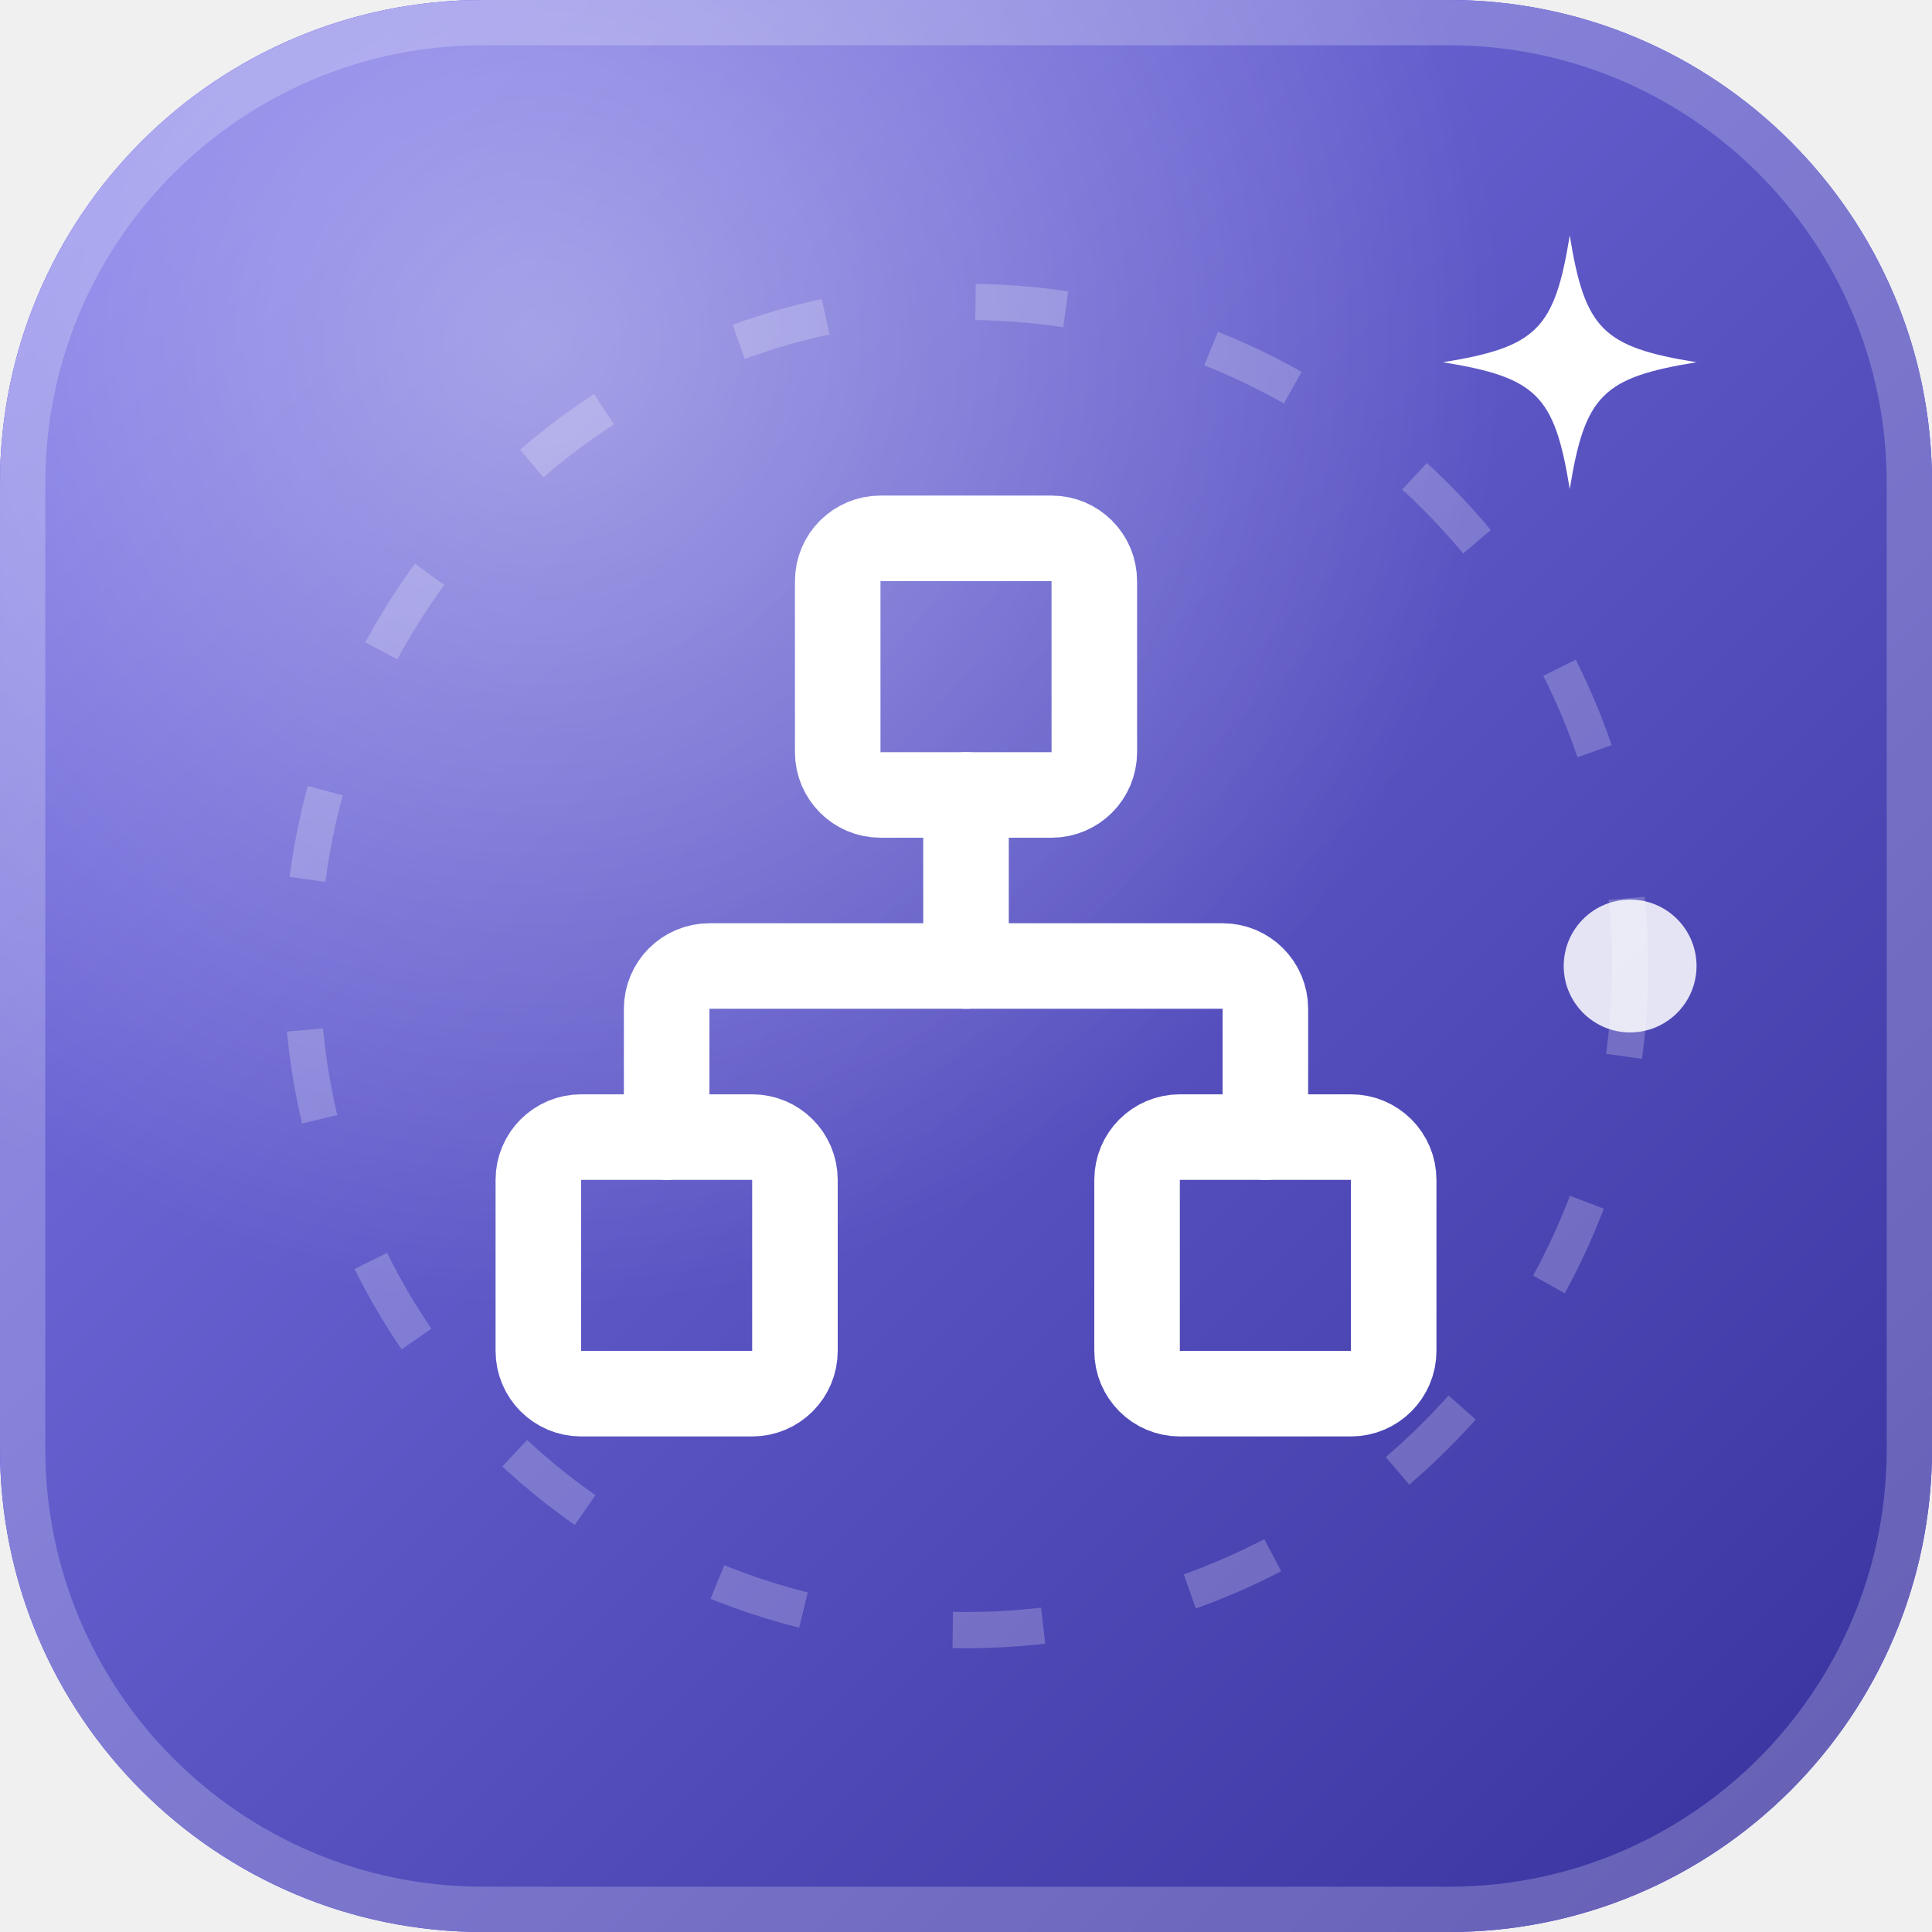
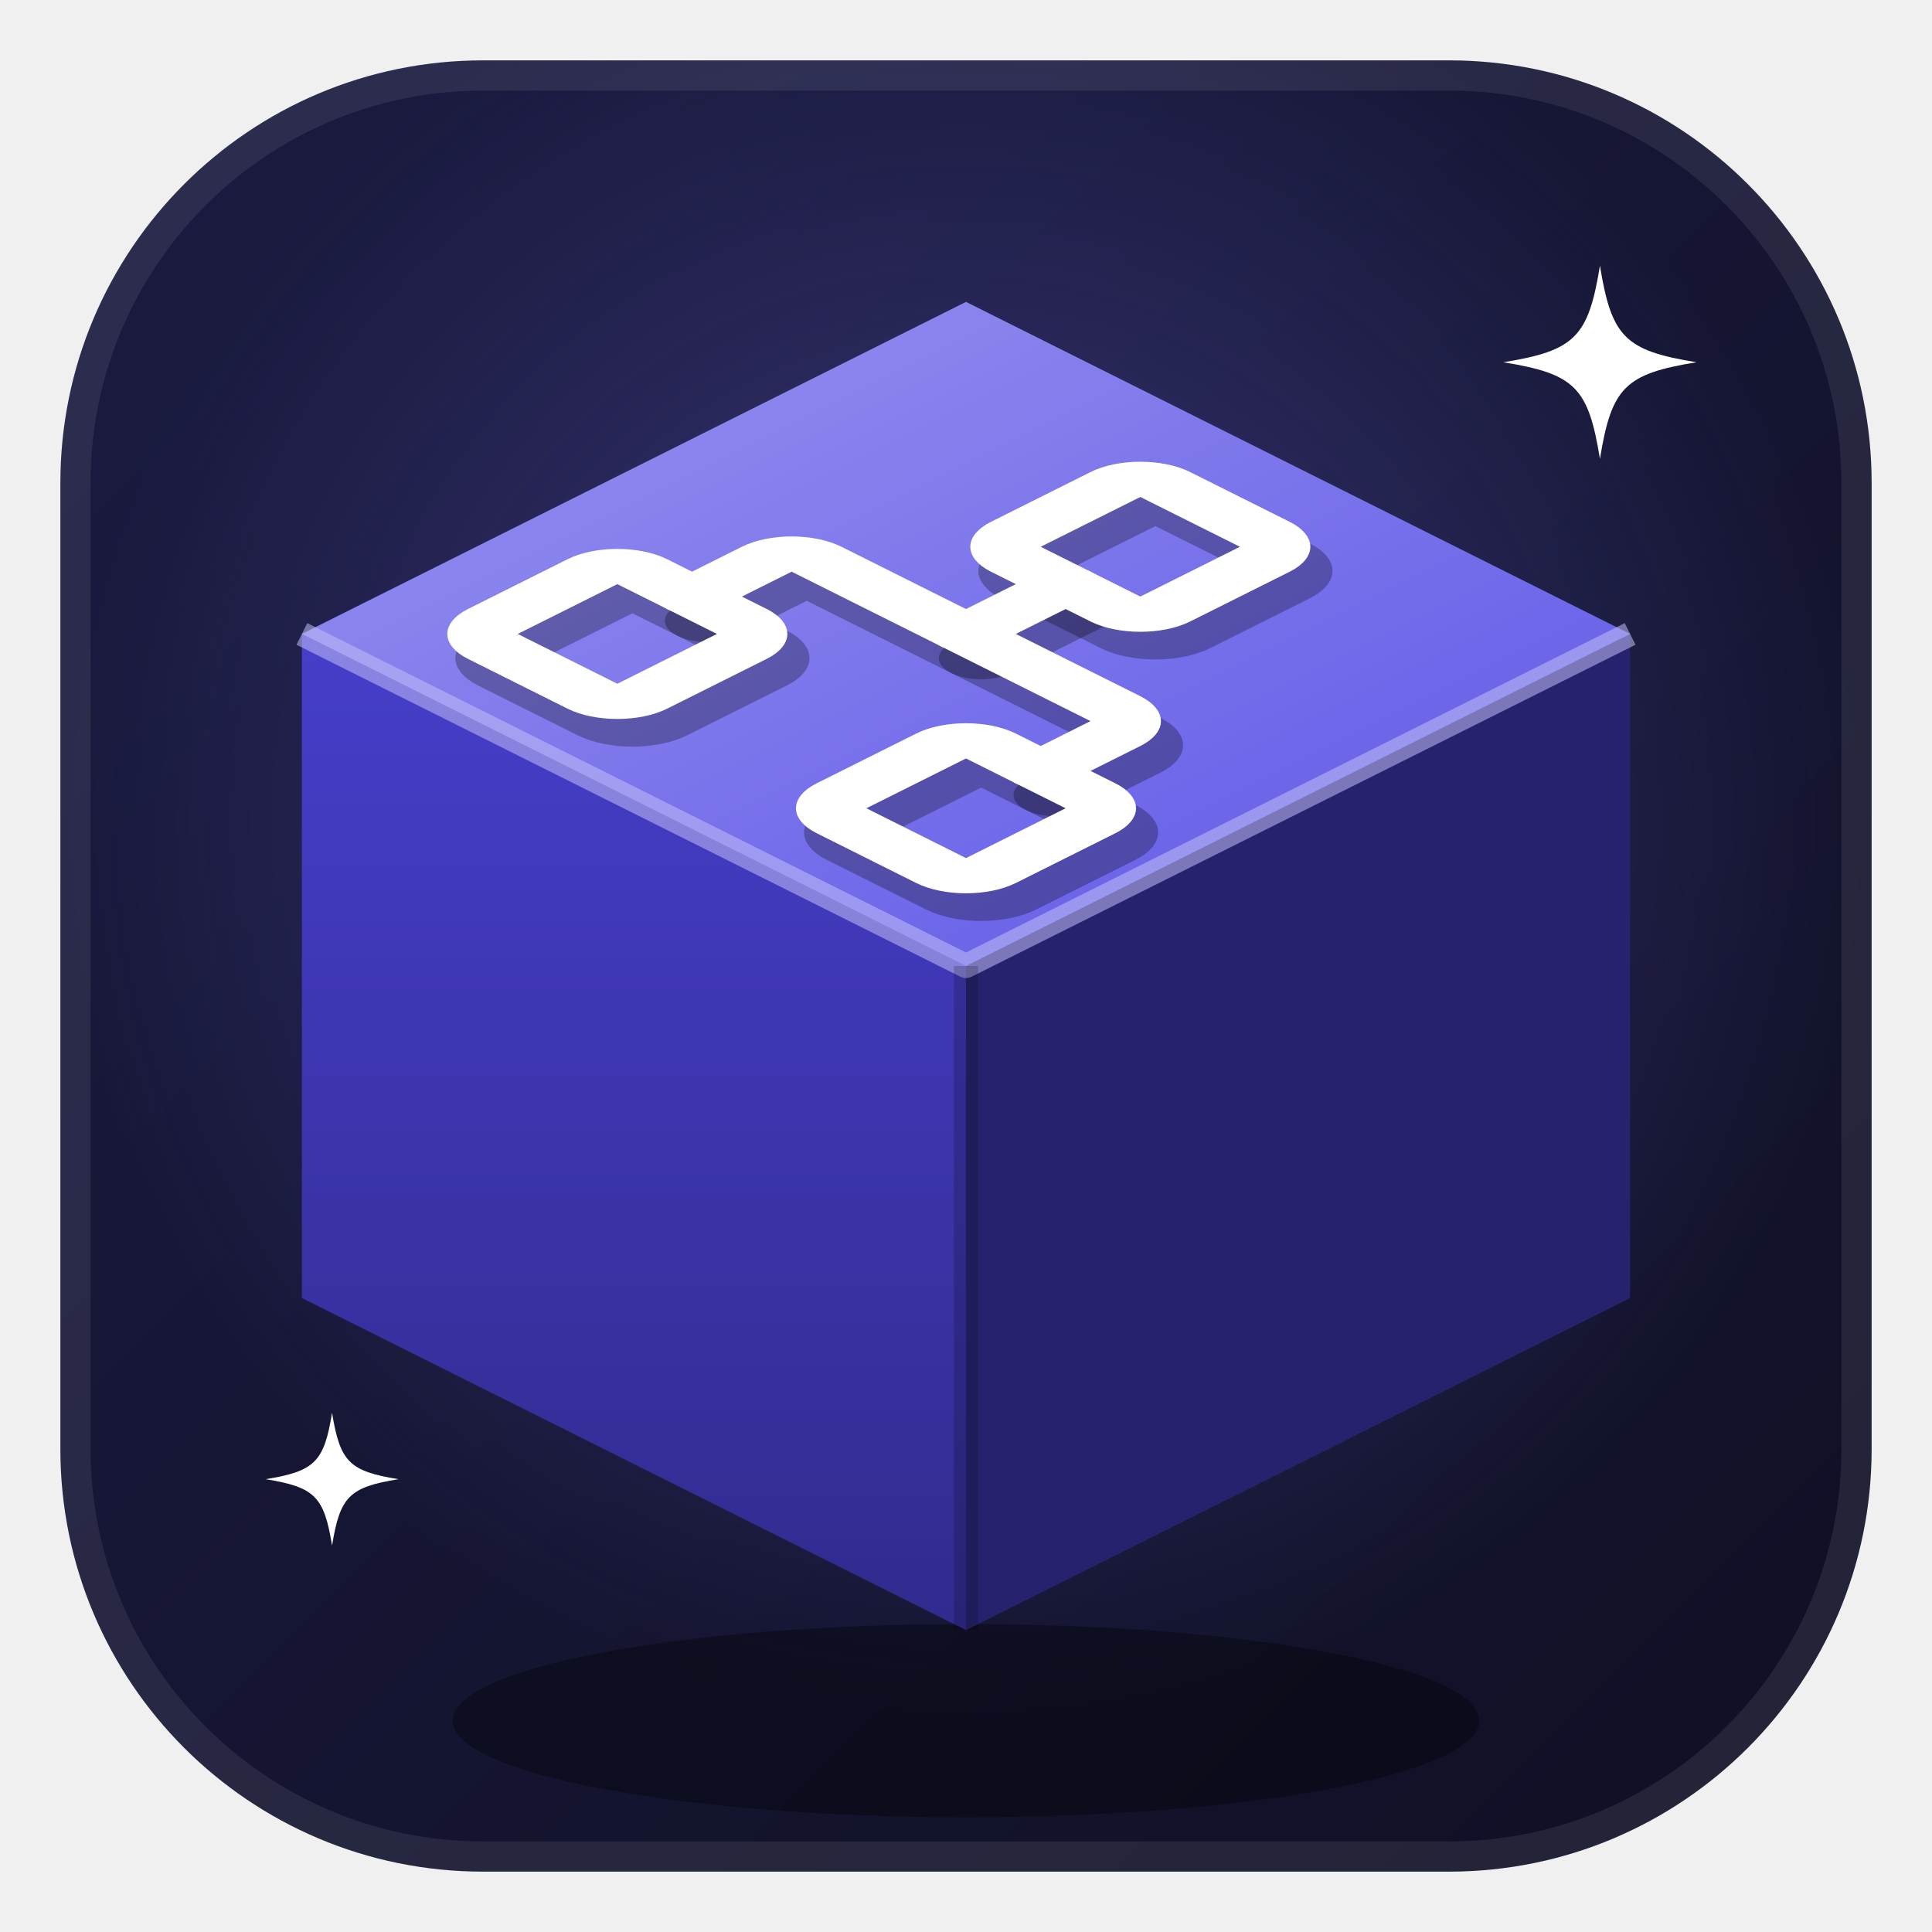
<svg xmlns="http://www.w3.org/2000/svg" viewBox="0 0 64 64" role="img" aria-hidden="true">
  <defs>
-     <linearGradient id="t" x1="0" y1="0" x2="1" y2="1">
-       <stop offset="0" stop-color="#807aec" />
-       <stop offset="1" stop-color="#36309c" />
+     <linearGradient id="bg" x1="0" y1="0" x2="1" y2="1">
+       <stop offset="0" stop-color="#1b1b42" />
+       <stop offset="1" stop-color="#0f1024" />
    </linearGradient>
-     <radialGradient id="h" cx=".28" cy=".18" r=".9">
-       <stop offset="0" stop-color="#ffffff" stop-opacity=".38" />
-       <stop offset=".55" stop-color="#ffffff" stop-opacity="0" />
+     <radialGradient id="halo" cx=".5" cy=".42" r=".5">
+       <stop offset="0" stop-color="#726bea" stop-opacity=".38" />
+       <stop offset="1" stop-color="#726bea" stop-opacity="0" />
    </radialGradient>
+     <linearGradient id="it" x1="0" y1="0" x2="1" y2="1">
+       <stop offset="0" stop-color="#9994f0" />
+       <stop offset="1" stop-color="#5d55e7" />
+     </linearGradient>
+     <linearGradient id="il" x1="0" y1="0" x2="0" y2="1">
+       <stop offset="0" stop-color="#463eca" />
+       <stop offset="1" stop-color="#312b8e" />
+     </linearGradient>
+     <linearGradient id="ish" x1="0" y1="0" x2="1" y2="0">
+       <stop offset="0" stop-color="#fff" stop-opacity="0" />
+       <stop offset=".5" stop-color="#fff" stop-opacity=".55" />
+       <stop offset="1" stop-color="#fff" stop-opacity="0" />
+     </linearGradient>
+     <clipPath id="ic">
+       <path d="M32 10 L54 21 L32 32 L10 21 Z" />
+     </clipPath>
  </defs>
-   <style>.g,.o,.w,.s{transform-box:fill-box;transform-origin:50% 50%}@keyframes m{to{transform:rotate(360deg)}}.o{animation:m 7s linear infinite}@keyframes n{0%,100%{transform:scale(1)}50%{transform:scale(1.05)}}.g{animation:n 3.5s ease-in-out infinite}@keyframes s{0%,100%{opacity:.35;transform:scale(.55) rotate(0)}50%{opacity:1;transform:scale(1) rotate(45deg)}}.s{animation:s 3s ease-in-out infinite}@media (prefers-reduced-motion:reduce){.g,.o,.w,.s,.g path,.g polyline{animation:none!important}}</style>
-   <rect width="64" height="64" rx="16" fill="#4f46e5" />
-   <rect width="64" height="64" rx="16" fill="url(#t)" />
-   <rect width="64" height="64" rx="16" fill="url(#h)" />
-   <rect x=".75" y=".75" width="62.5" height="62.5" rx="15.25" fill="none" stroke="#ffffff" stroke-opacity=".22" stroke-width="1.5" />
-   <g class="o">
-     <circle cx="32" cy="32" r="22" fill="none" stroke="#fff" stroke-opacity=".22" stroke-width="1.2" stroke-dasharray="3 5" />
-     <circle cx="54" cy="32" r="2.2" fill="#fff" fill-opacity=".85" />
-   </g>
-   <g transform="translate(15 15) scale(1.4167)">
-     <g class="g" fill="none" stroke="#ffffff" stroke-width="2" stroke-linecap="round" stroke-linejoin="round">
+   <style>.ibob,.ishadow{transform-box:fill-box;transform-origin:50% 50%}@keyframes ib{0%,100%{transform:translateY(0)}50%{transform:translateY(-2.2px)}}@keyframes isd{0%,100%{transform:scaleX(1);opacity:.35}50%{transform:scaleX(.86);opacity:.22}}@keyframes is{0%,55%{transform:translateX(0)}100%{transform:translateX(78px)}}@keyframes ig{0%,100%{opacity:.9}50%{opacity:1}}.ibob{animation:ib 4.2s ease-in-out infinite}.ishadow{animation:isd 4.2s ease-in-out infinite}.ishine{animation:is 5.5s ease-in-out infinite}.iglow{animation:ig 4.2s ease-in-out infinite}.sp{transform-box:fill-box;transform-origin:50% 50%;animation:tw 3.2s ease-in-out infinite}@keyframes tw{0%,100%{opacity:.15;transform:scale(.4) rotate(0)}50%{opacity:.95;transform:scale(1) rotate(45deg)}}@media (prefers-reduced-motion:reduce){*{animation:none!important}}</style>
+   <rect x="2" y="2" width="60" height="60" rx="14" fill="url(#bg)" />
+   <rect x="2" y="2" width="60" height="60" rx="14" fill="url(#halo)" />
+   <rect x="2.5" y="2.5" width="59" height="59" rx="13.5" fill="none" stroke="#fff" stroke-opacity=".08" />
+   <g class="ibob">
+     <ellipse cx="32" cy="57" rx="17" ry="3.2" fill="#000" opacity=".35" class="ishadow" />
+     <path d="M10 21 L32 32 V54 L10 43 Z" fill="url(#il)" />
+     <path d="M54 21 L32 32 V54 L54 43 Z" fill="#26226e" />
+     <path d="M32 10 L54 21 L32 32 L10 21 Z" fill="url(#it)" />
+     <path d="M10 21 L32 32 L54 21" fill="none" stroke="#c1bef6" stroke-opacity=".55" stroke-width=".8" stroke-linejoin="round" />
+     <path d="M32 32 V54" stroke="#000" stroke-opacity=".18" stroke-width=".8" />
+     <g clip-path="url(#ic)">
+       <rect class="ishine" x="-14" y="6" width="14" height="30" fill="url(#ish)" transform="skewX(-25)" />
+     </g>
+     <g transform="translate(.5 .8)">
+       <g transform="matrix(0.825 0.4125 -0.825 0.4125 32 11.100)" fill="none" stroke="#000" stroke-opacity=".28" stroke-width="2.4" stroke-linecap="round" stroke-linejoin="round">
+         <rect x="16" y="16" width="6" height="6" rx="1" />
+         <rect x="2" y="16" width="6" height="6" rx="1" />
+         <rect x="9" y="2" width="6" height="6" rx="1" />
+         <path d="M5 16v-3a1 1 0 0 1 1-1h12a1 1 0 0 1 1 1v3" />
+         <path d="M12 12V8" />
+       </g>
+     </g>
+     <g class="iglow" transform="matrix(0.825 0.4125 -0.825 0.4125 32 11.100)" fill="none" stroke="#fff" stroke-width="2" stroke-linecap="round" stroke-linejoin="round">
      <rect x="16" y="16" width="6" height="6" rx="1" />
      <rect x="2" y="16" width="6" height="6" rx="1" />
      <rect x="9" y="2" width="6" height="6" rx="1" />
      <path d="M5 16v-3a1 1 0 0 1 1-1h12a1 1 0 0 1 1 1v3" />
      <path d="M12 12V8" />
    </g>
  </g>
-   <g transform="translate(52 12) scale(.42)">
-     <path class="s" d="M0 -10 C1.2 -2.6 2.6 -1.2 10 0 C2.6 1.2 1.2 2.6 0 10 C-1.2 2.6 -2.6 1.2 -10 0 C-2.6 -1.2 -1.2 -2.6 0 -10Z" fill="#ffffff" />
+   <g transform="translate(53 12) scale(.32)">
+     <path class="sp" d="M0 -10 C1.2 -2.6 2.6 -1.2 10 0 C2.6 1.2 1.2 2.6 0 10 C-1.2 2.6 -2.6 1.2 -10 0 C-2.6 -1.2 -1.2 -2.6 0 -10Z" fill="#fff" />
+   </g>
+   <g transform="translate(11 49) scale(.22)">
+     <path class="sp" style="animation-delay:1.4s" d="M0 -10 C1.2 -2.6 2.6 -1.2 10 0 C2.6 1.2 1.2 2.6 0 10 C-1.2 2.6 -2.6 1.2 -10 0 C-2.6 -1.2 -1.2 -2.6 0 -10Z" fill="#fff" />
  </g>
</svg>
